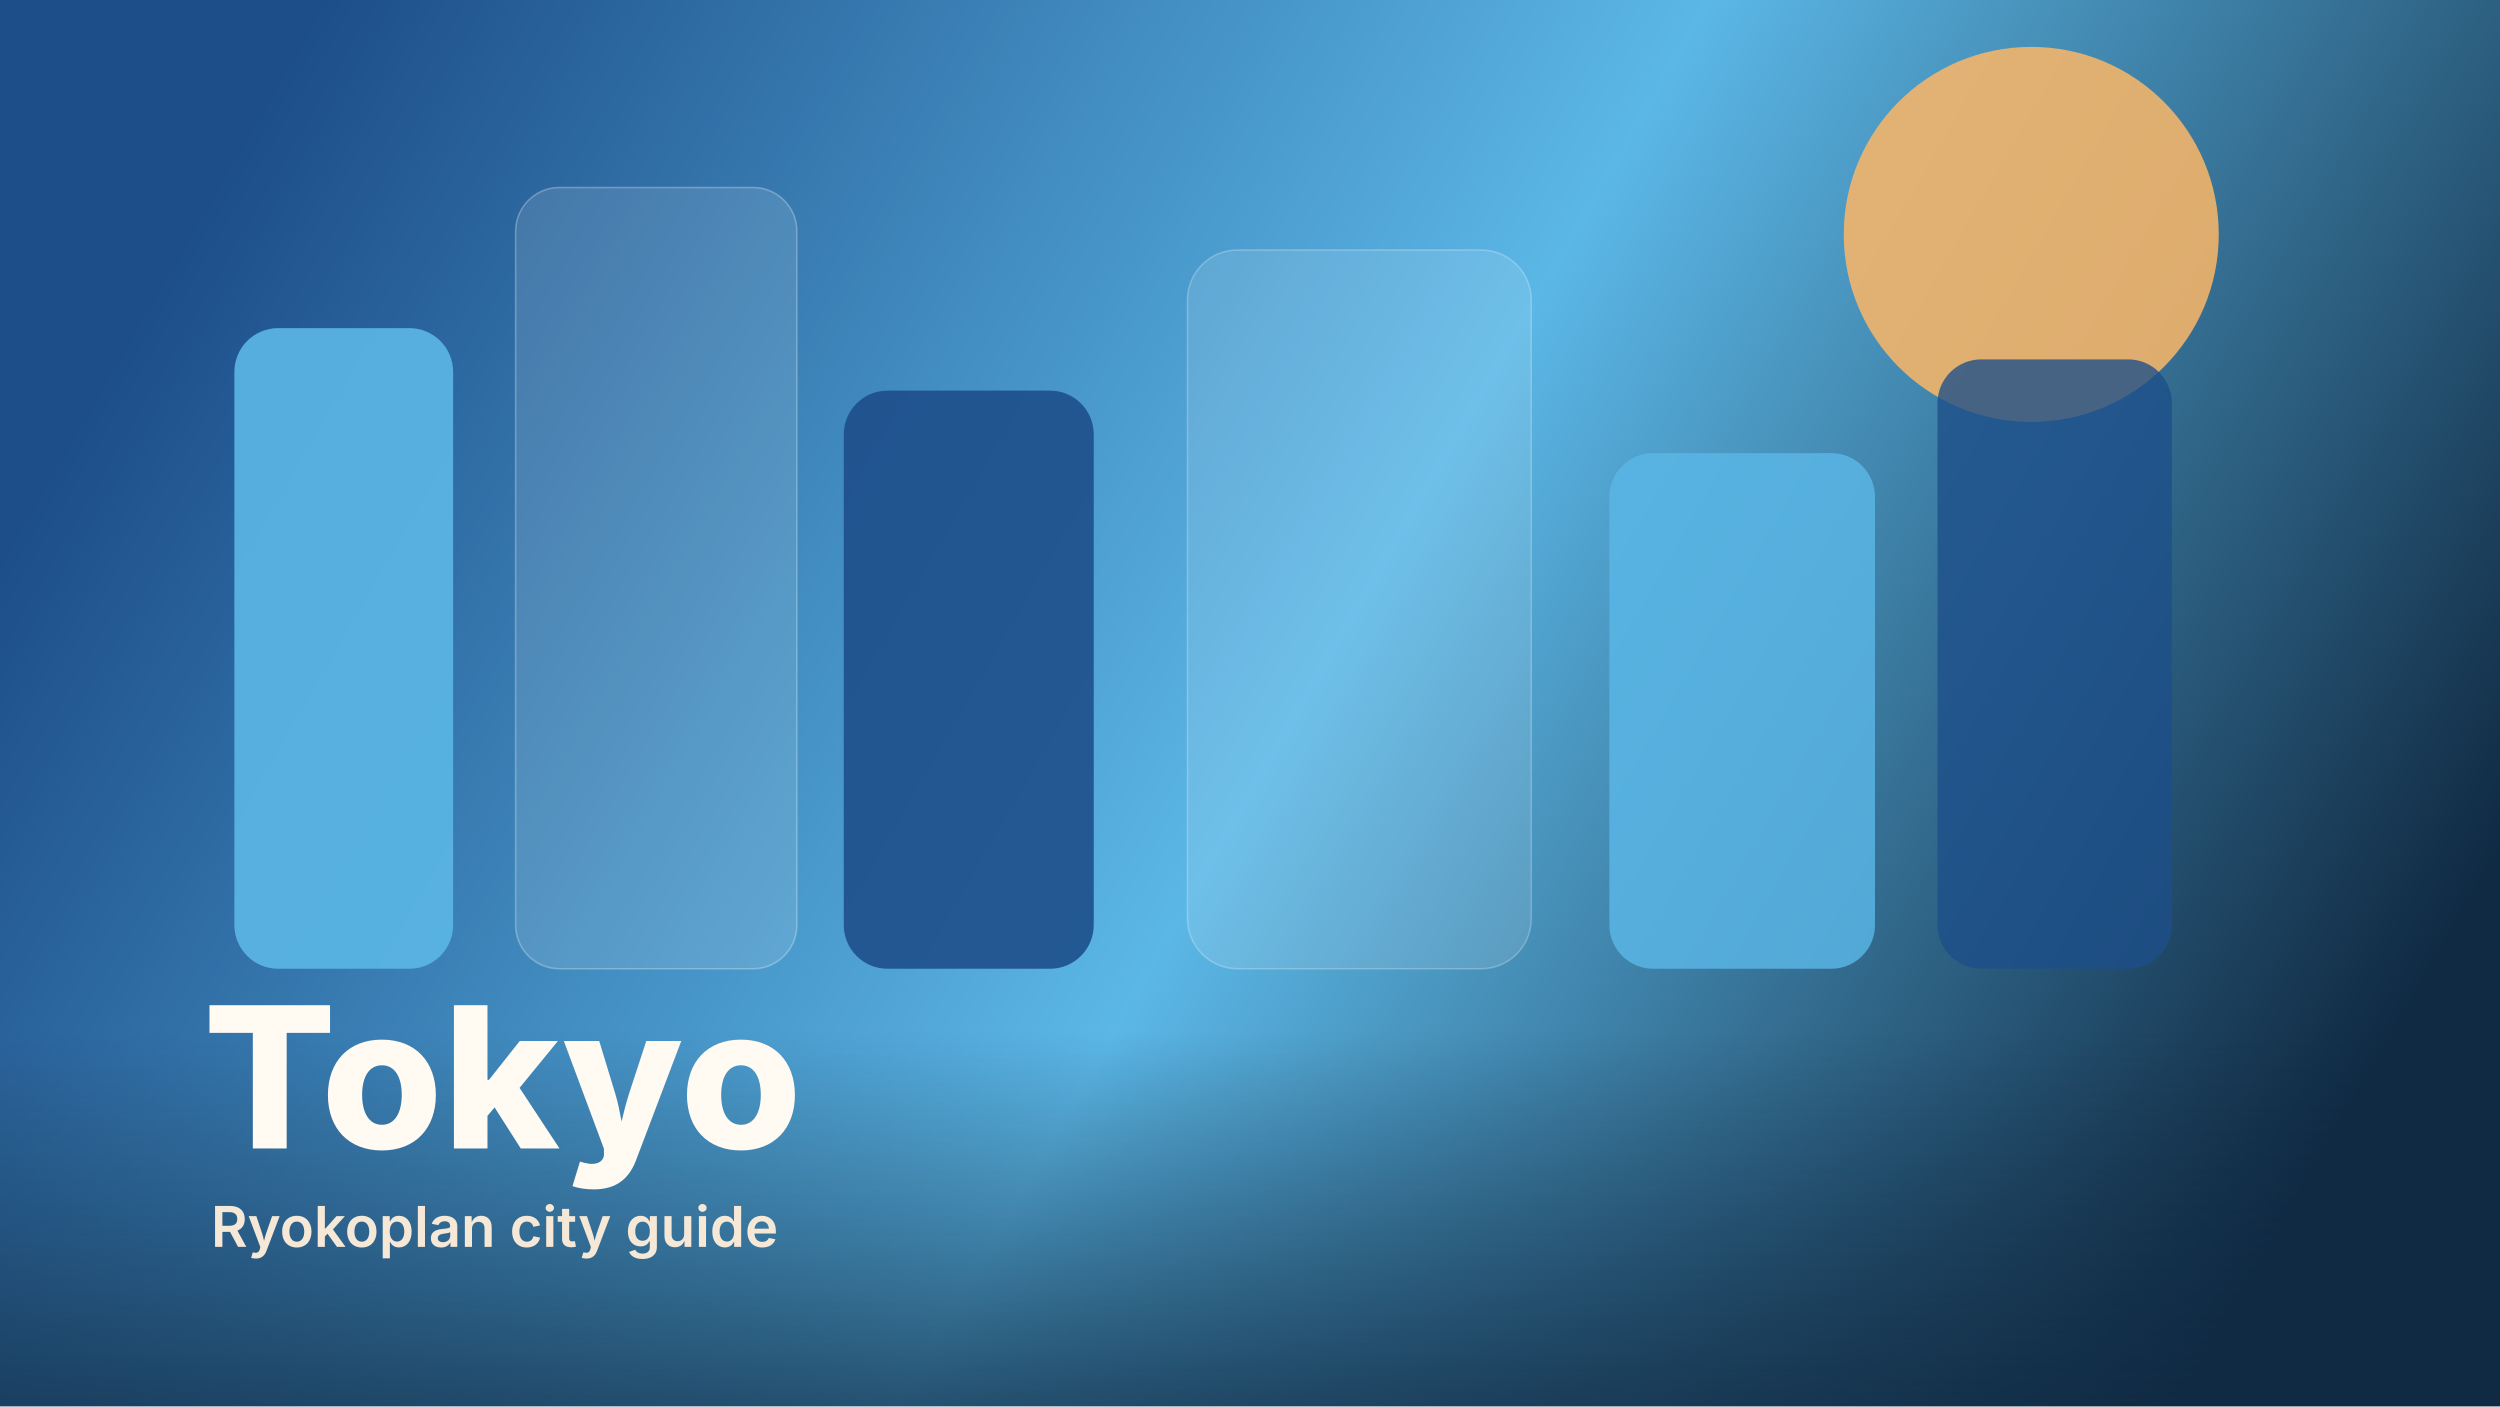
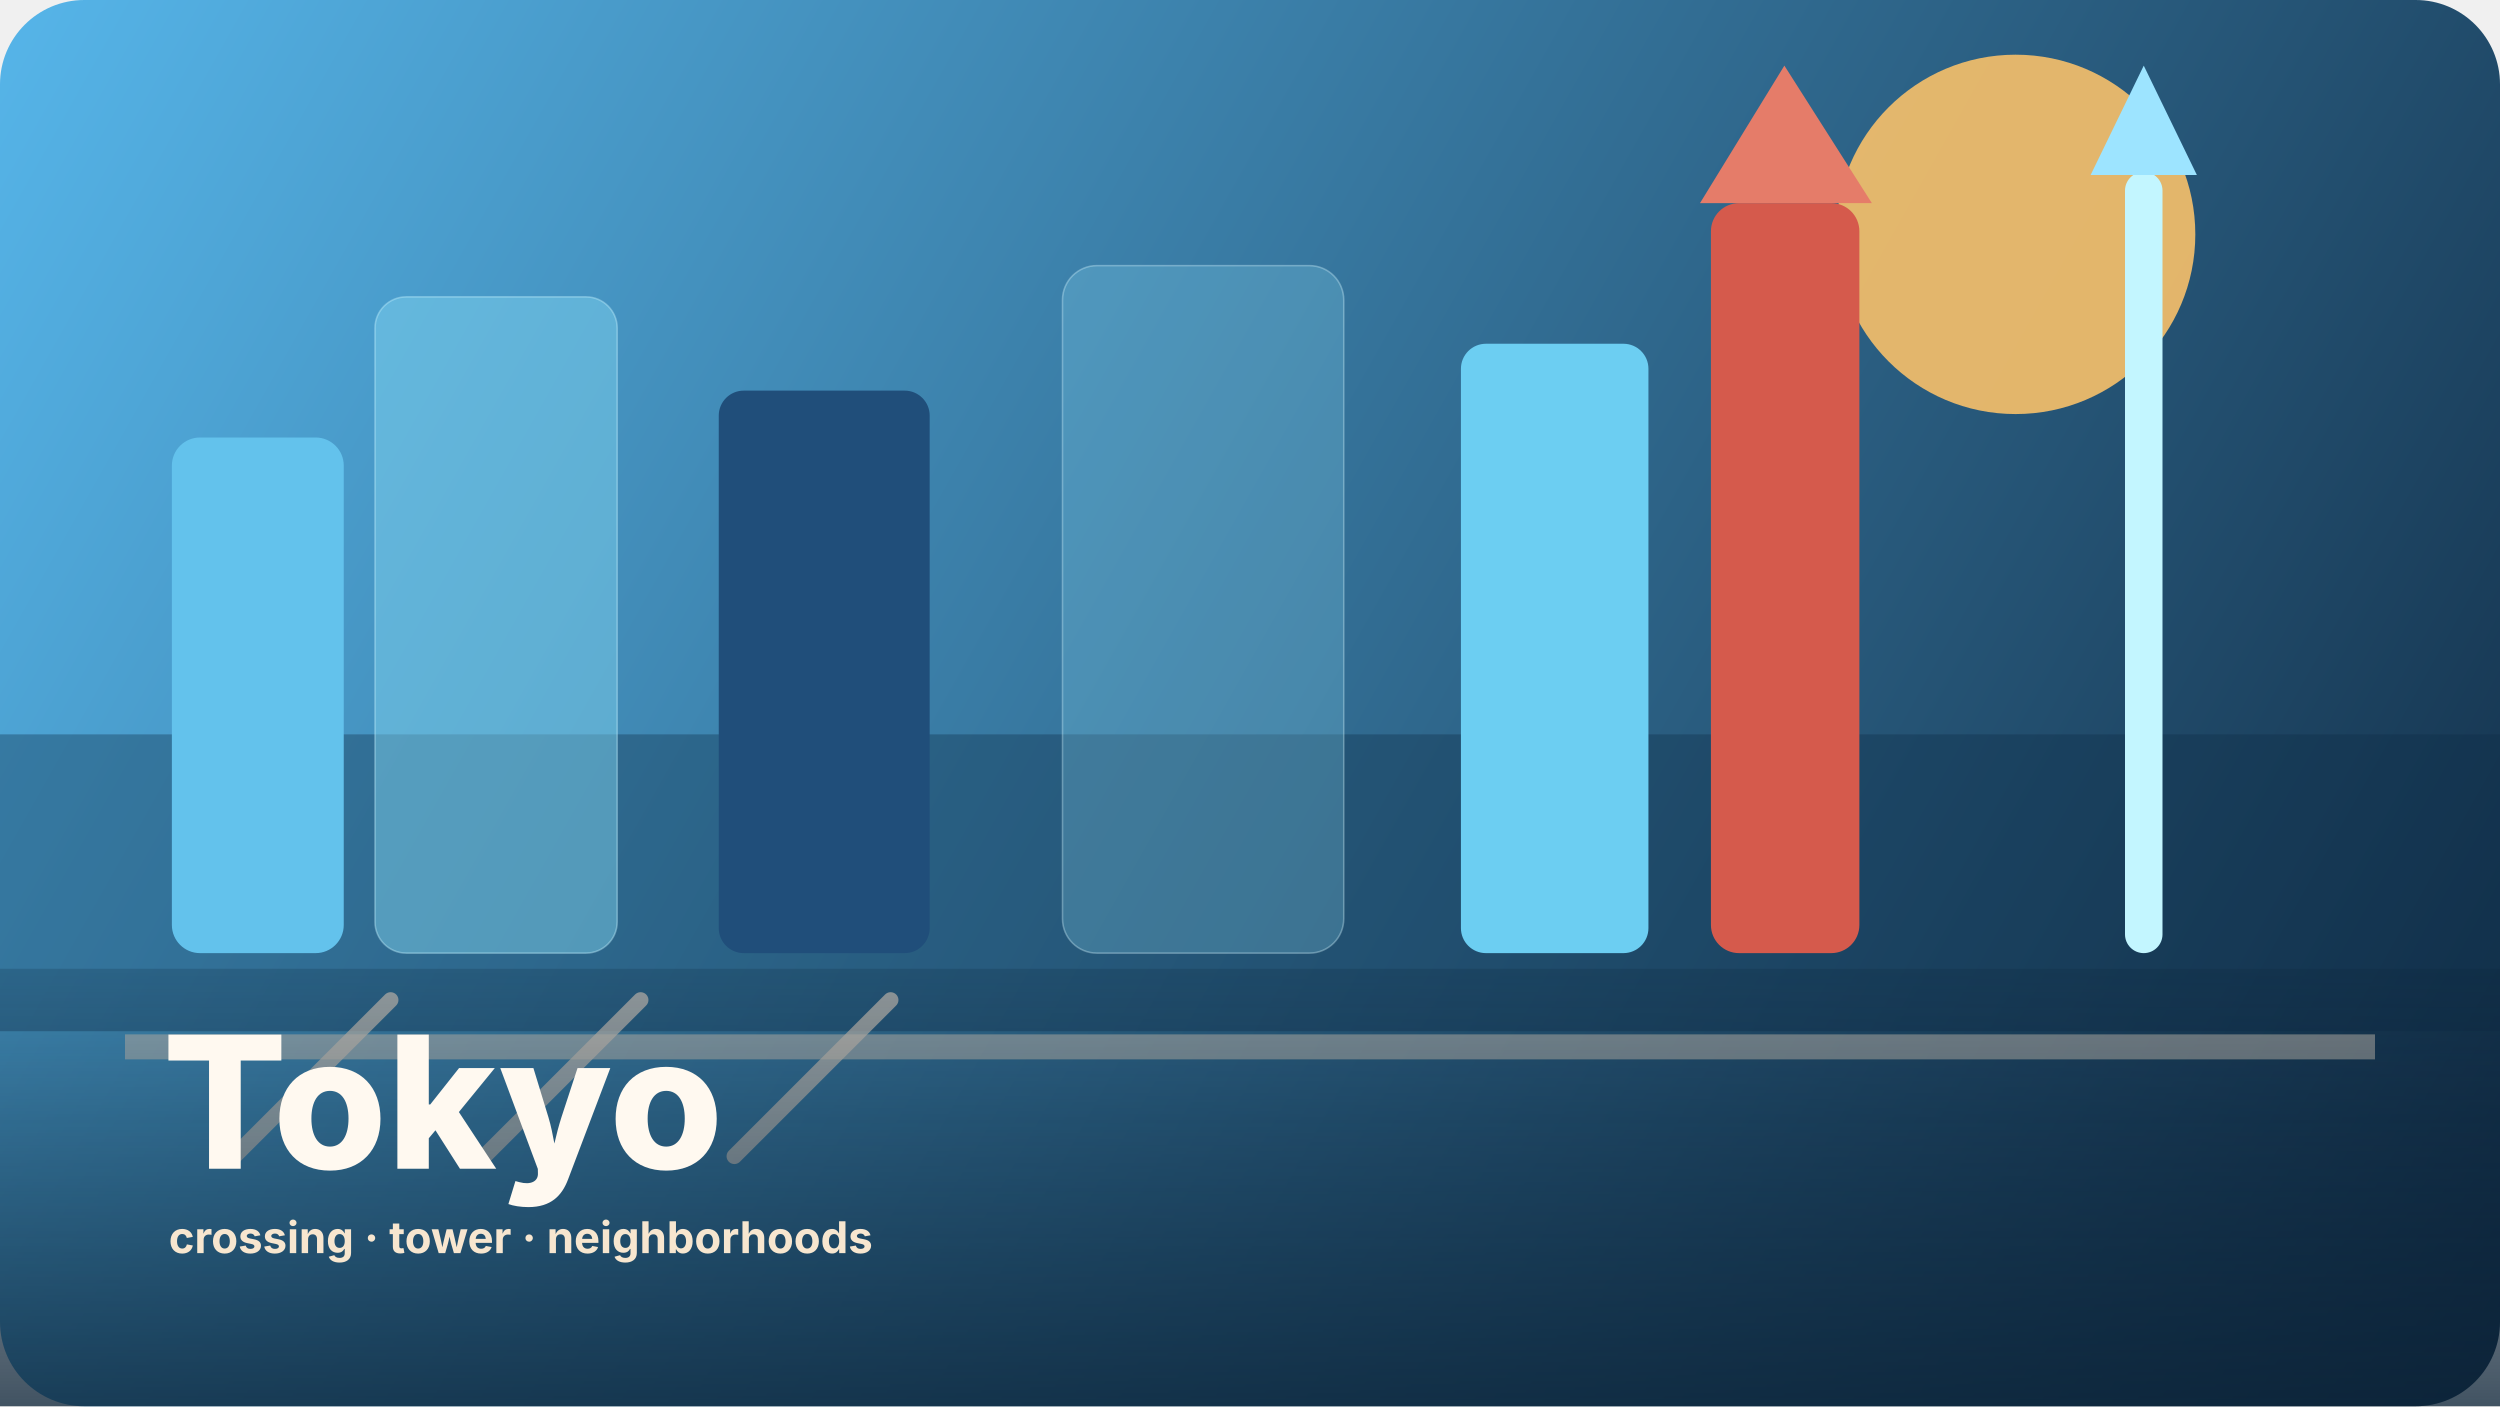
<svg xmlns="http://www.w3.org/2000/svg" viewBox="0 0 1600 900" fill="none">
-   <rect width="1600" height="900" rx="48" fill="#F6F0E7" />
-   <rect width="1600" height="900" fill="url(#g)" />
-   <circle cx="1300" cy="150" r="120" fill="#F5B66A" fill-opacity=".88" />
-   <rect x="150" y="210" width="140" height="410" rx="28" fill="#5BB7E6" fill-opacity=".9" />
-   <rect x="330" y="120" width="180" height="500" rx="28" fill="#ffffff" fill-opacity=".12" stroke="#ffffff" stroke-opacity=".28" />
-   <rect x="540" y="250" width="160" height="370" rx="28" fill="#1D4E89" fill-opacity=".88" />
-   <rect x="760" y="160" width="220" height="460" rx="32" fill="#ffffff" fill-opacity=".12" stroke="#ffffff" stroke-opacity=".24" />
-   <rect x="1030" y="290" width="170" height="330" rx="28" fill="#5BB7E6" fill-opacity=".82" />
-   <rect x="1240" y="230" width="150" height="390" rx="28" fill="#1D4E89" fill-opacity=".78" />
-   <rect x="0" y="660" width="1600" height="240" fill="url(#fade)" />
-   <text x="130" y="735" fill="#fffaf2" font-size="126" font-family="Inter, Arial, sans-serif" font-weight="800">Tokyo</text>
-   <text x="135" y="798" fill="#F6E8D6" font-size="36" font-family="Inter, Arial, sans-serif" font-weight="600">Ryokoplan city guide</text>
  <defs>
-     <linearGradient id="g" x1="160" y1="80" x2="1440" y2="820" gradientUnits="userSpaceOnUse">
-       <stop stop-color="#1D4E89" />
-       <stop offset=".52" stop-color="#5BB7E6" />
+     <linearGradient id="sky" x1="0" y1="0" x2="1600" y2="900" gradientUnits="userSpaceOnUse">
+       <stop stop-color="#56B5E9" />
      <stop offset="1" stop-color="#102A43" />
    </linearGradient>
-     <linearGradient id="fade" x1="800" y1="660" x2="800" y2="900" gradientUnits="userSpaceOnUse">
-       <stop stop-color="#102A43" stop-opacity="0" />
-       <stop offset="1" stop-color="#102A43" stop-opacity=".72" />
+     <linearGradient id="fade" x1="0" y1="520" x2="0" y2="900" gradientUnits="userSpaceOnUse">
+       <stop stop-color="#0B2236" stop-opacity="0" />
+       <stop offset="1" stop-color="#0B2236" stop-opacity=".76" />
    </linearGradient>
  </defs>
+   <rect width="1600" height="900" rx="54" fill="url(#sky)" />
+   <circle cx="1290" cy="150" r="115" fill="#F3BE6B" fill-opacity=".92" />
+   <rect x="0" y="470" width="1600" height="190" fill="#0E2B45" fill-opacity=".35" />
+   <rect x="110" y="280" width="110" height="330" rx="18" fill="#63C2EC" />
+   <rect x="240" y="190" width="155" height="420" rx="20" fill="#84D7F3" fill-opacity=".45" stroke="#C7F3FF" stroke-opacity=".4" />
+   <rect x="460" y="250" width="135" height="360" rx="16" fill="#204E7A" />
+   <rect x="680" y="170" width="180" height="440" rx="22" fill="#8EDCF7" fill-opacity=".24" stroke="#D8F7FF" stroke-opacity=".35" />
+   <rect x="935" y="220" width="120" height="390" rx="16" fill="#6CCEF2" />
+   <rect x="1095" y="130" width="95" height="480" rx="18" fill="#D55A4C" />
+   <polygon points="1142,42 1088,130 1198,130" fill="#E57C69" />
+   <rect x="1360" y="110" width="24" height="500" rx="12" fill="#C3F6FF" />
+   <polygon points="1372,42 1338,112 1406,112" fill="#9DE4FF" />
+   <line x1="80" y1="670" x2="1520" y2="670" stroke="#E8D8C6" stroke-opacity=".55" stroke-width="16" />
+   <line x1="250" y1="640" x2="150" y2="740" stroke="#E8D8C6" stroke-opacity=".7" stroke-width="10" stroke-linecap="round" />
+   <line x1="410" y1="640" x2="310" y2="740" stroke="#E8D8C6" stroke-opacity=".7" stroke-width="10" stroke-linecap="round" />
+   <line x1="570" y1="640" x2="470" y2="740" stroke="#E8D8C6" stroke-opacity=".7" stroke-width="10" stroke-linecap="round" />
+   <rect y="620" width="1600" height="280" fill="url(#fade)" />
+   <text x="104" y="748" fill="#FFF9F0" font-size="118" font-family="Inter, Arial, sans-serif" font-weight="800">Tokyo</text>
+   <text x="108" y="802" fill="#F7E6CF" font-size="28" font-family="Inter, Arial, sans-serif" font-weight="700">crossing · tower · neighborhoods</text>
</svg>
